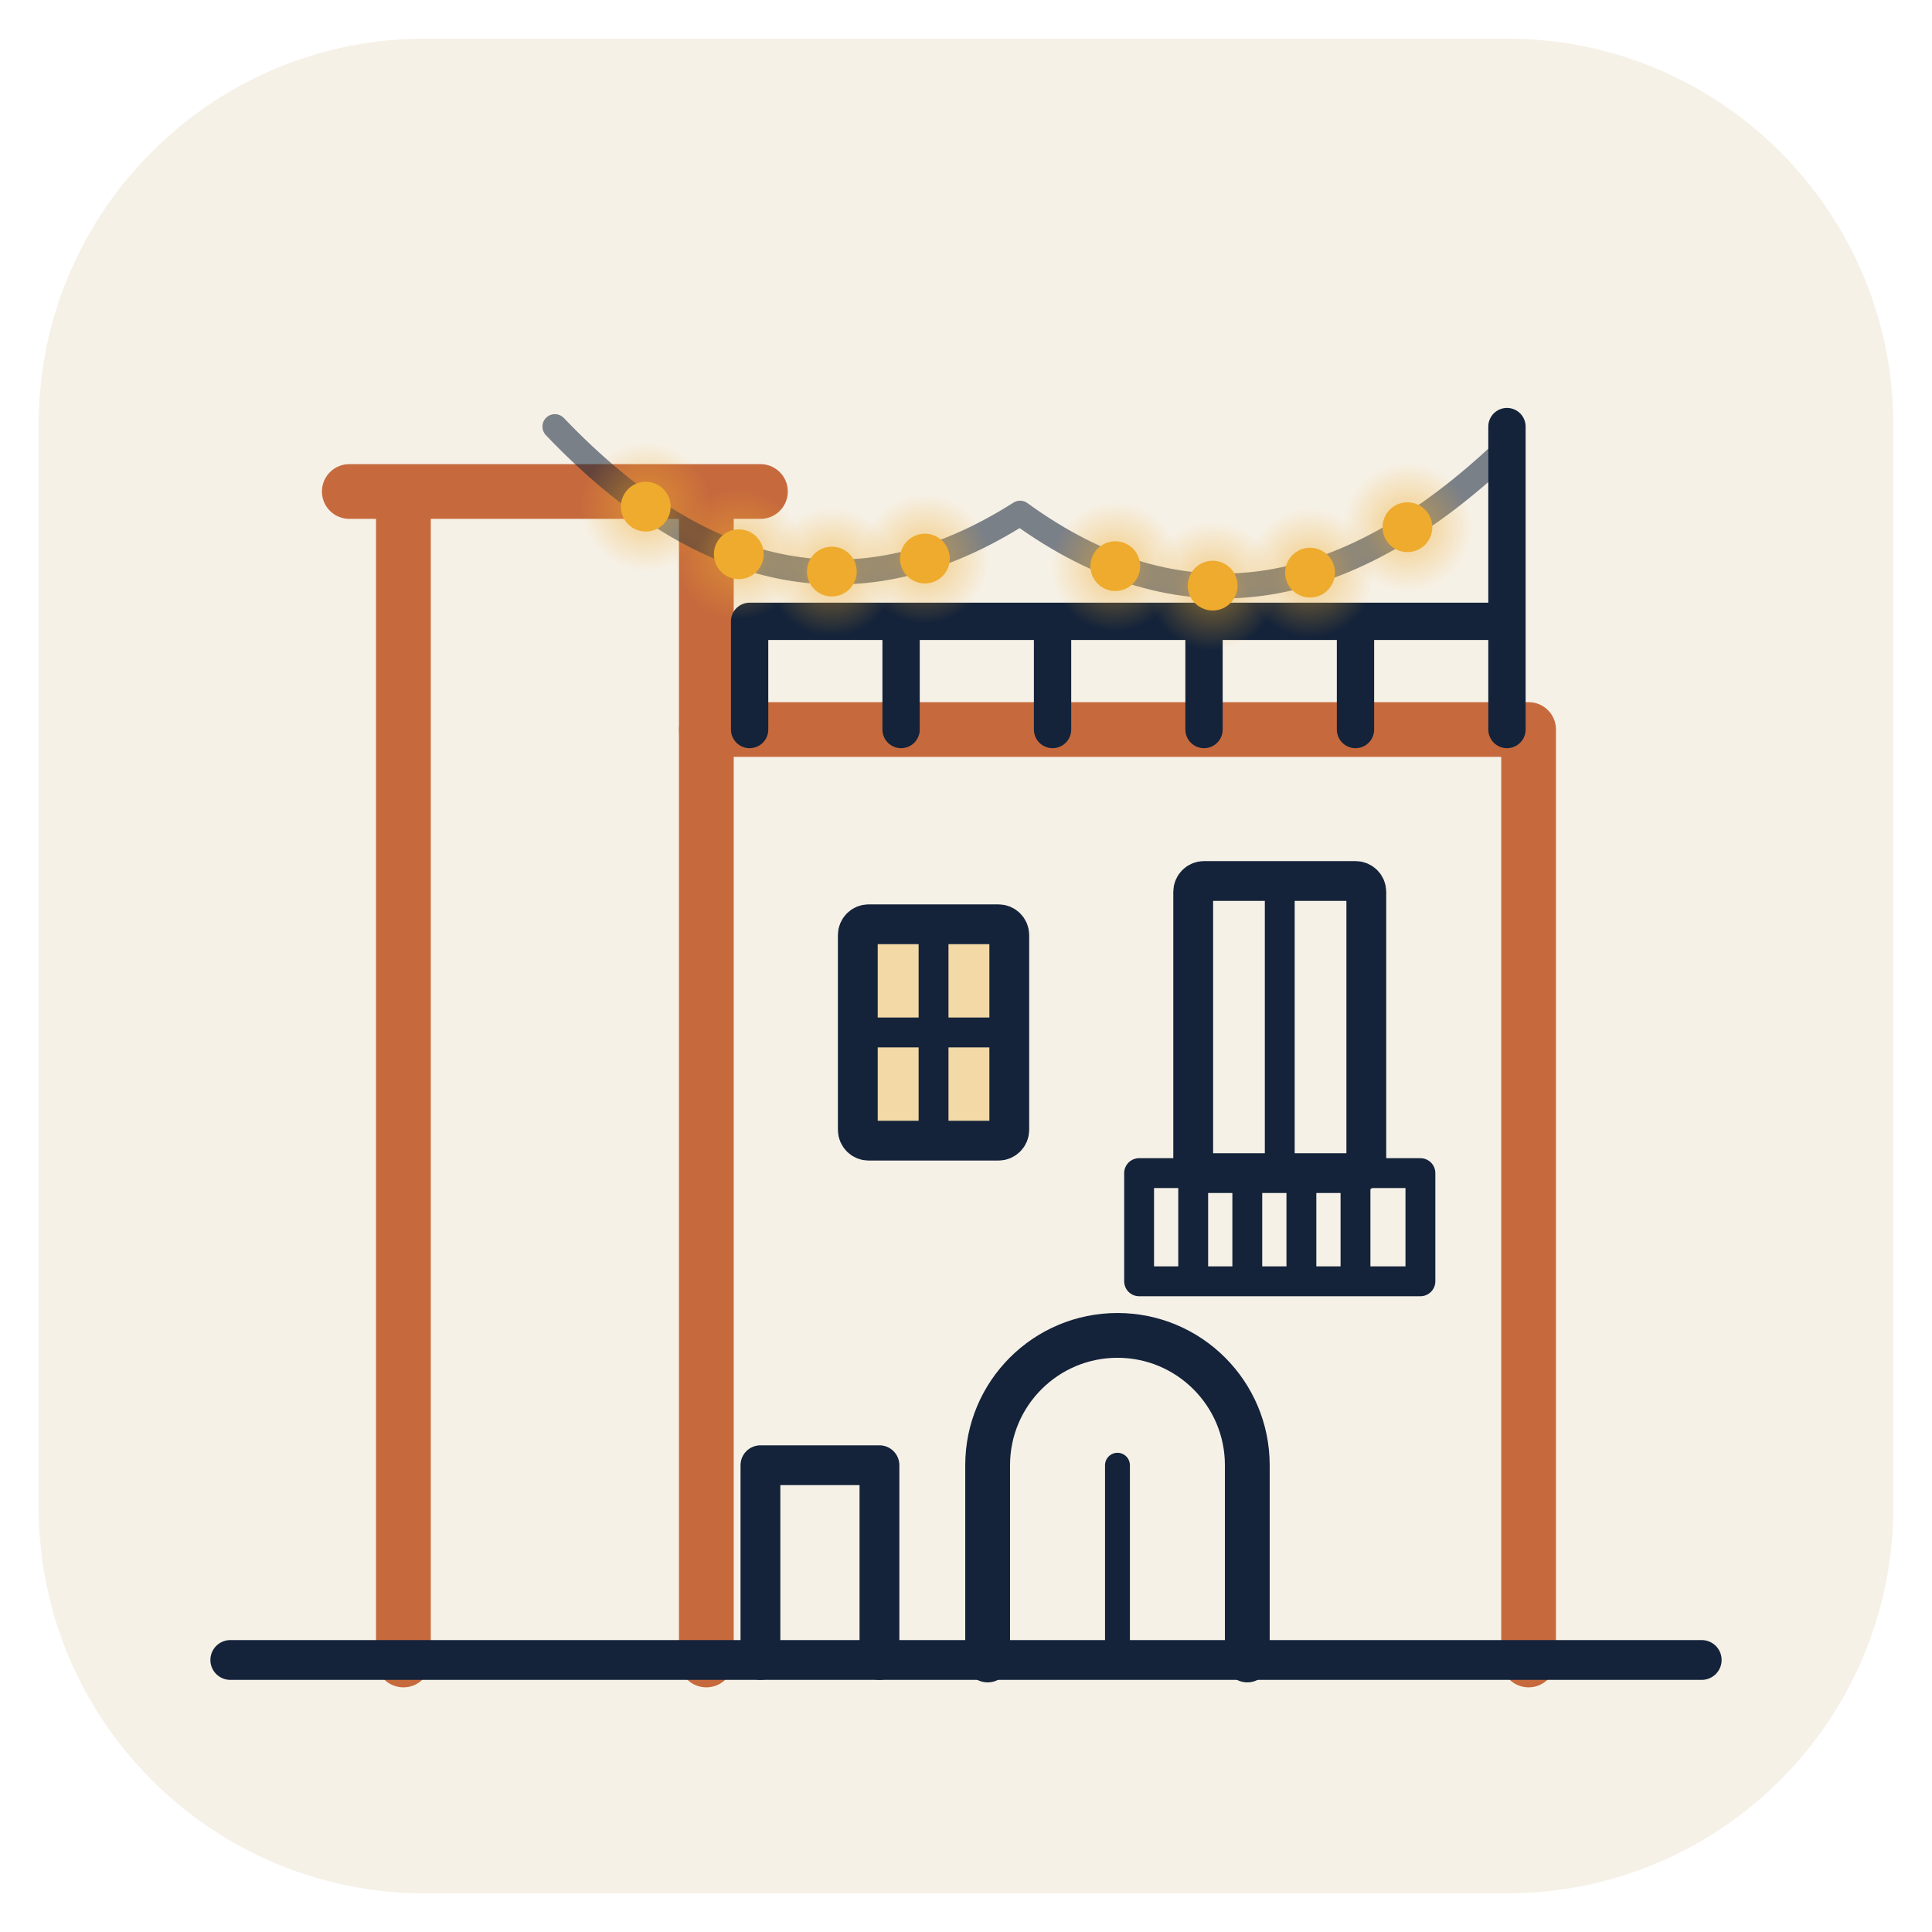
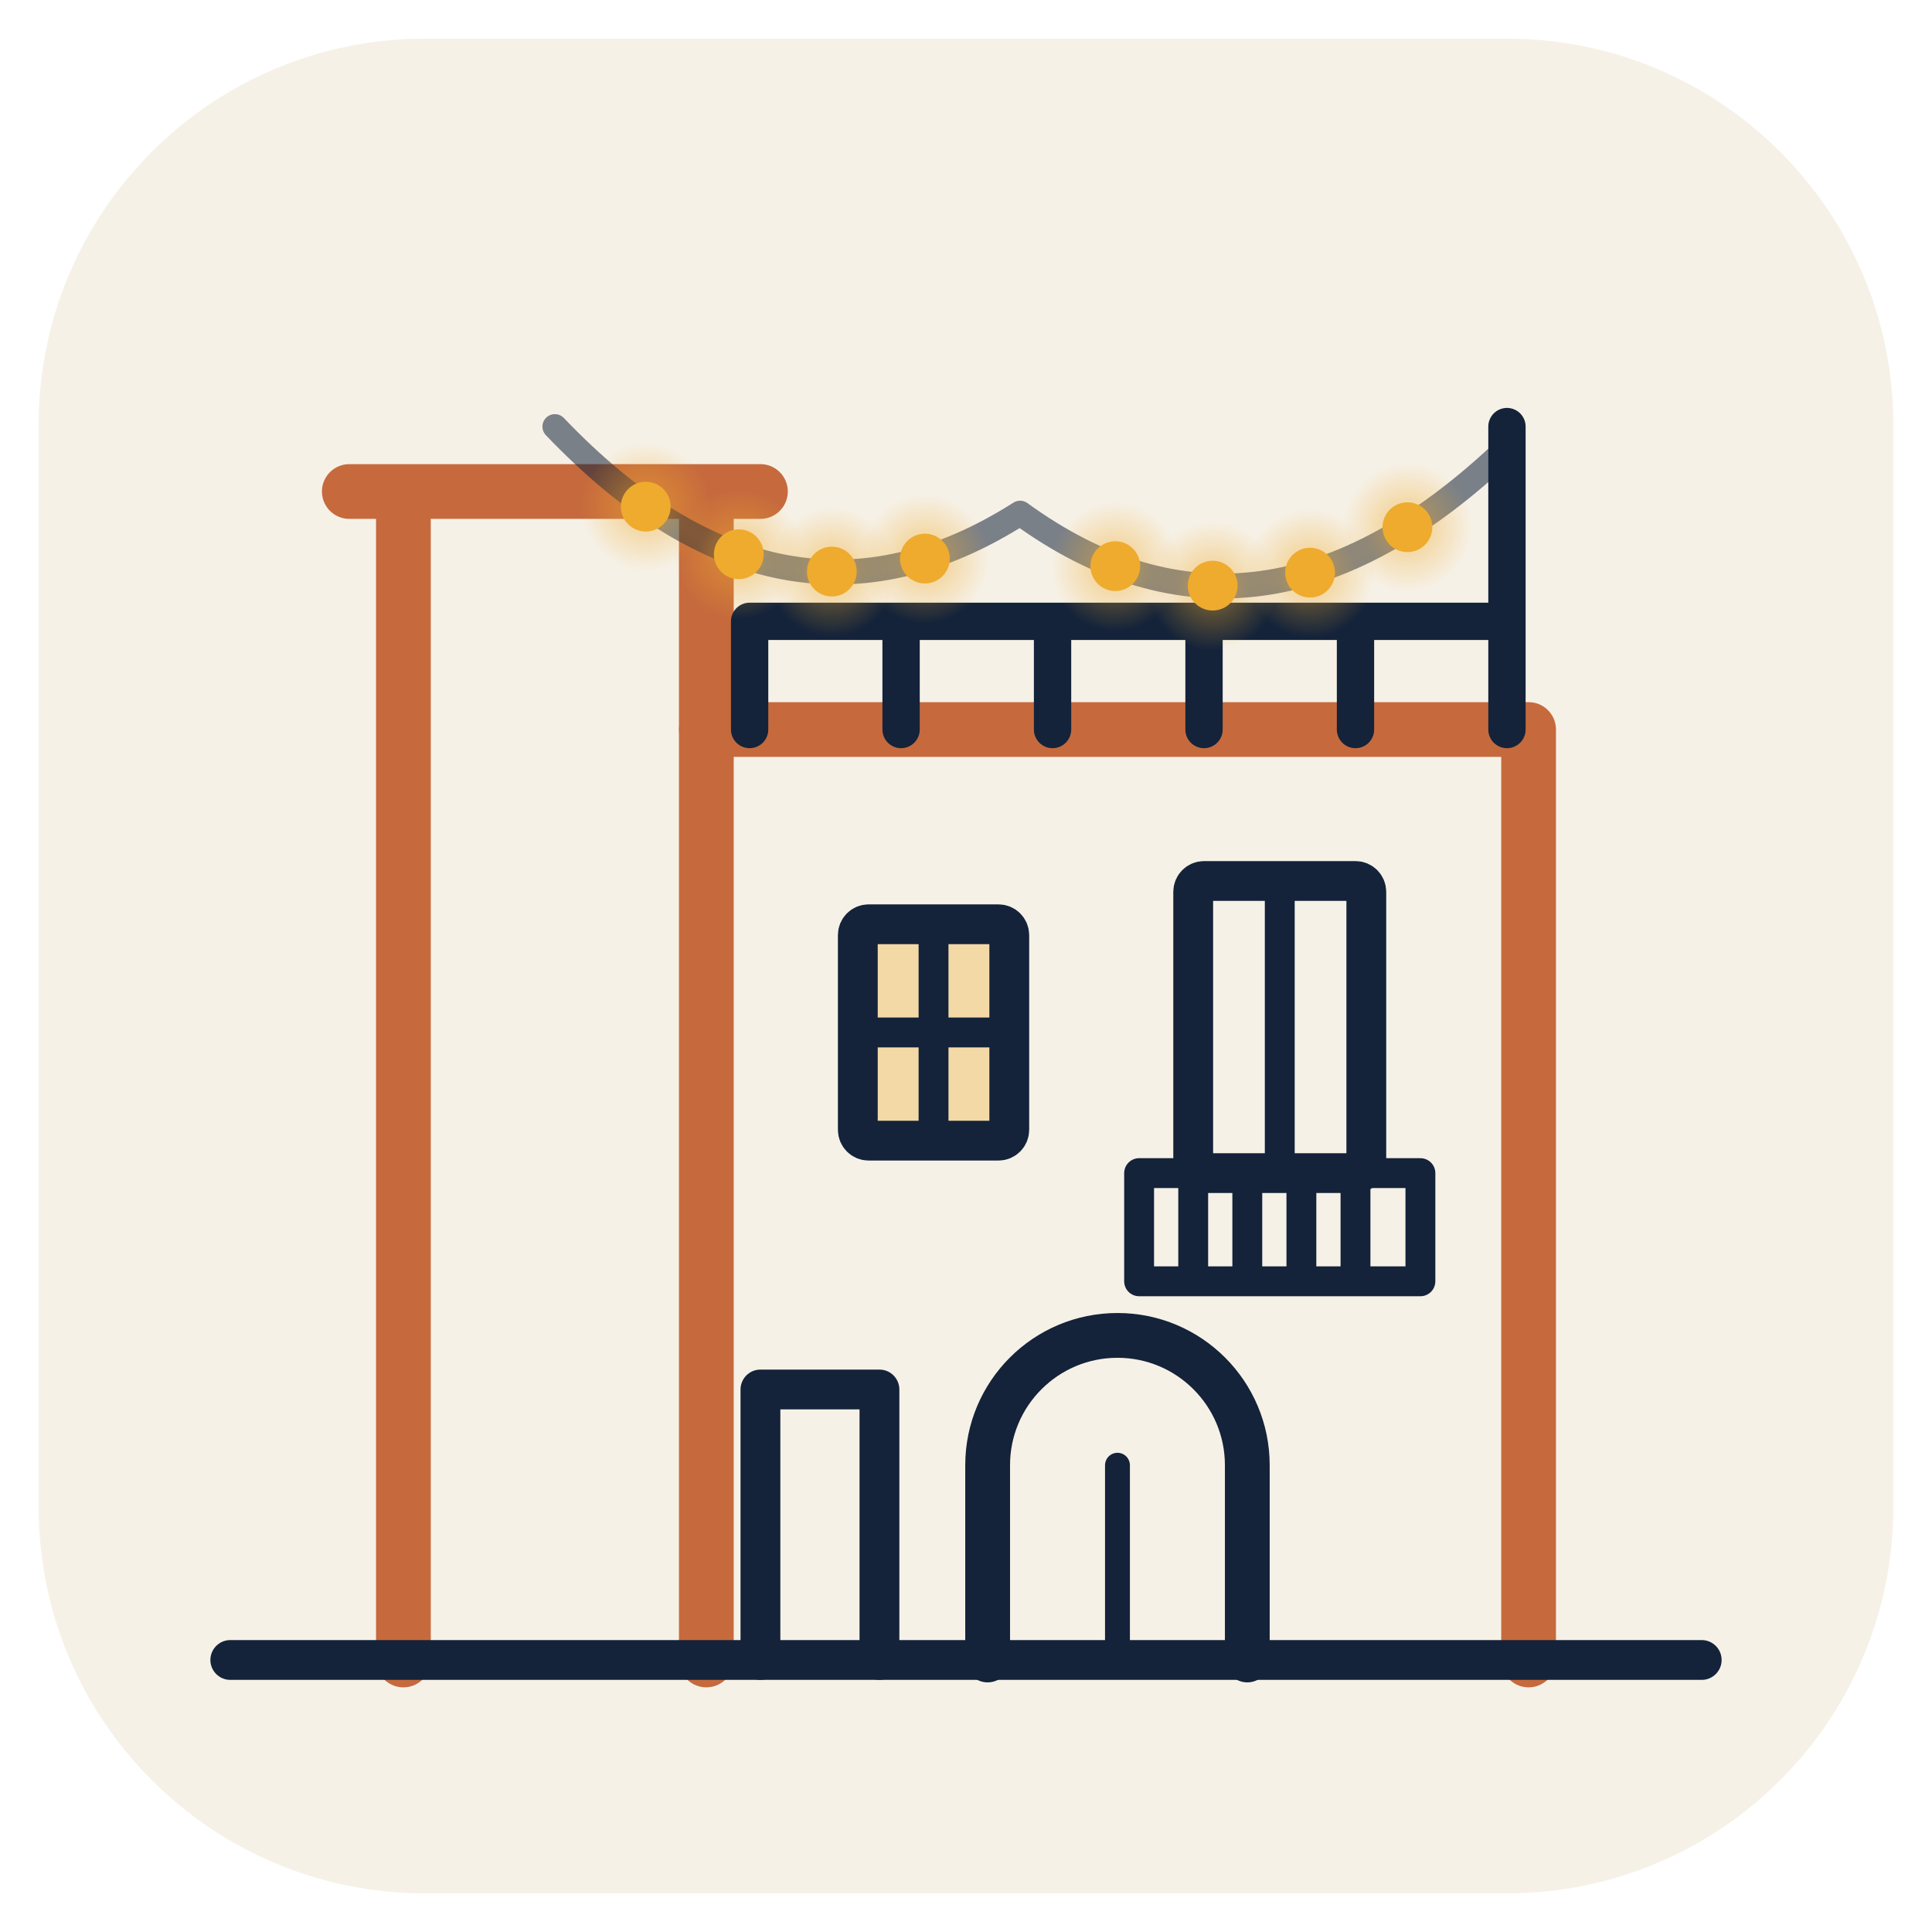
<svg xmlns="http://www.w3.org/2000/svg" viewBox="0 0 200 200" width="200" height="200">
  <rect x="4" y="4" width="192" height="192" rx="40" fill="#f6f1e7" />
  <g transform="translate(100 108) scale(1.12) translate(-104 -113)">
    <defs>
      <radialGradient id="fg">
        <stop offset="0" stop-color="#efab2e" stop-opacity=".55" />
        <stop offset="1" stop-color="#efab2e" stop-opacity="0" />
      </radialGradient>
    </defs>
    <g fill="none" stroke-linecap="round" stroke-linejoin="round">
      <path d="M52 170V62H80V170M47 62H85" stroke="#c66a3d" stroke-width="5.06" />
      <path d="M80 84H156V170" stroke="#c66a3d" stroke-width="5.06" />
      <path d="M84 84V74H154V84M98 84V74M112 84V74M126 84V74M140 84V74M154 74V56" stroke="#14233a" stroke-width="3.45" />
      <path d="M66 56Q87 78 109 64Q131 80 154 58" stroke="#14233a" stroke-width="2.30" opacity=".55" />
      <rect x="94" y="102" width="14" height="20" rx="1" fill="#efab2e" fill-opacity=".35" stroke="#14233a" stroke-width="3.68" />
      <path d="M101 102v20M94 112h14" stroke="#14233a" stroke-width="2.76" />
      <rect x="125" y="98" width="16" height="27" rx="1" stroke="#14233a" stroke-width="3.68" />
      <path d="M133 98v27M120 125h26M120 135h26M120 125v10M146 125v10M125 125v10M130 125v10M135 125v10M140 125v10" stroke="#14233a" stroke-width="2.76" />
      <path d="M106 170v-18a12 12 0 0 1 24 0v18" stroke="#14233a" stroke-width="4.14" />
-       <path d="M85 170V152H96V170" stroke="#14233a" stroke-width="3.68" />
+       <path d="M85 170V145H96V170" stroke="#14233a" stroke-width="3.68" />
      <path d="M118 152v18" stroke="#14233a" stroke-width="2.30" />
      <path d="M36 170H172" stroke="#14233a" stroke-width="3.68" />
    </g>
    <circle cx="74.4" cy="63.4" r="6" fill="url(#fg)" />
    <circle cx="83.0" cy="67.8" r="6" fill="url(#fg)" />
    <circle cx="91.6" cy="69.4" r="6" fill="url(#fg)" />
    <circle cx="100.2" cy="68.2" r="6" fill="url(#fg)" />
    <circle cx="117.8" cy="68.9" r="6" fill="url(#fg)" />
    <circle cx="126.8" cy="70.7" r="6" fill="url(#fg)" />
    <circle cx="135.8" cy="69.5" r="6" fill="url(#fg)" />
    <circle cx="144.8" cy="65.3" r="6" fill="url(#fg)" />
    <circle cx="74.4" cy="63.4" r="2.3" fill="#efab2e" />
    <circle cx="83.0" cy="67.8" r="2.3" fill="#efab2e" />
    <circle cx="91.6" cy="69.4" r="2.3" fill="#efab2e" />
    <circle cx="100.2" cy="68.2" r="2.3" fill="#efab2e" />
    <circle cx="117.8" cy="68.9" r="2.3" fill="#efab2e" />
    <circle cx="126.8" cy="70.7" r="2.3" fill="#efab2e" />
    <circle cx="135.8" cy="69.5" r="2.3" fill="#efab2e" />
    <circle cx="144.8" cy="65.3" r="2.3" fill="#efab2e" />
  </g>
</svg>
